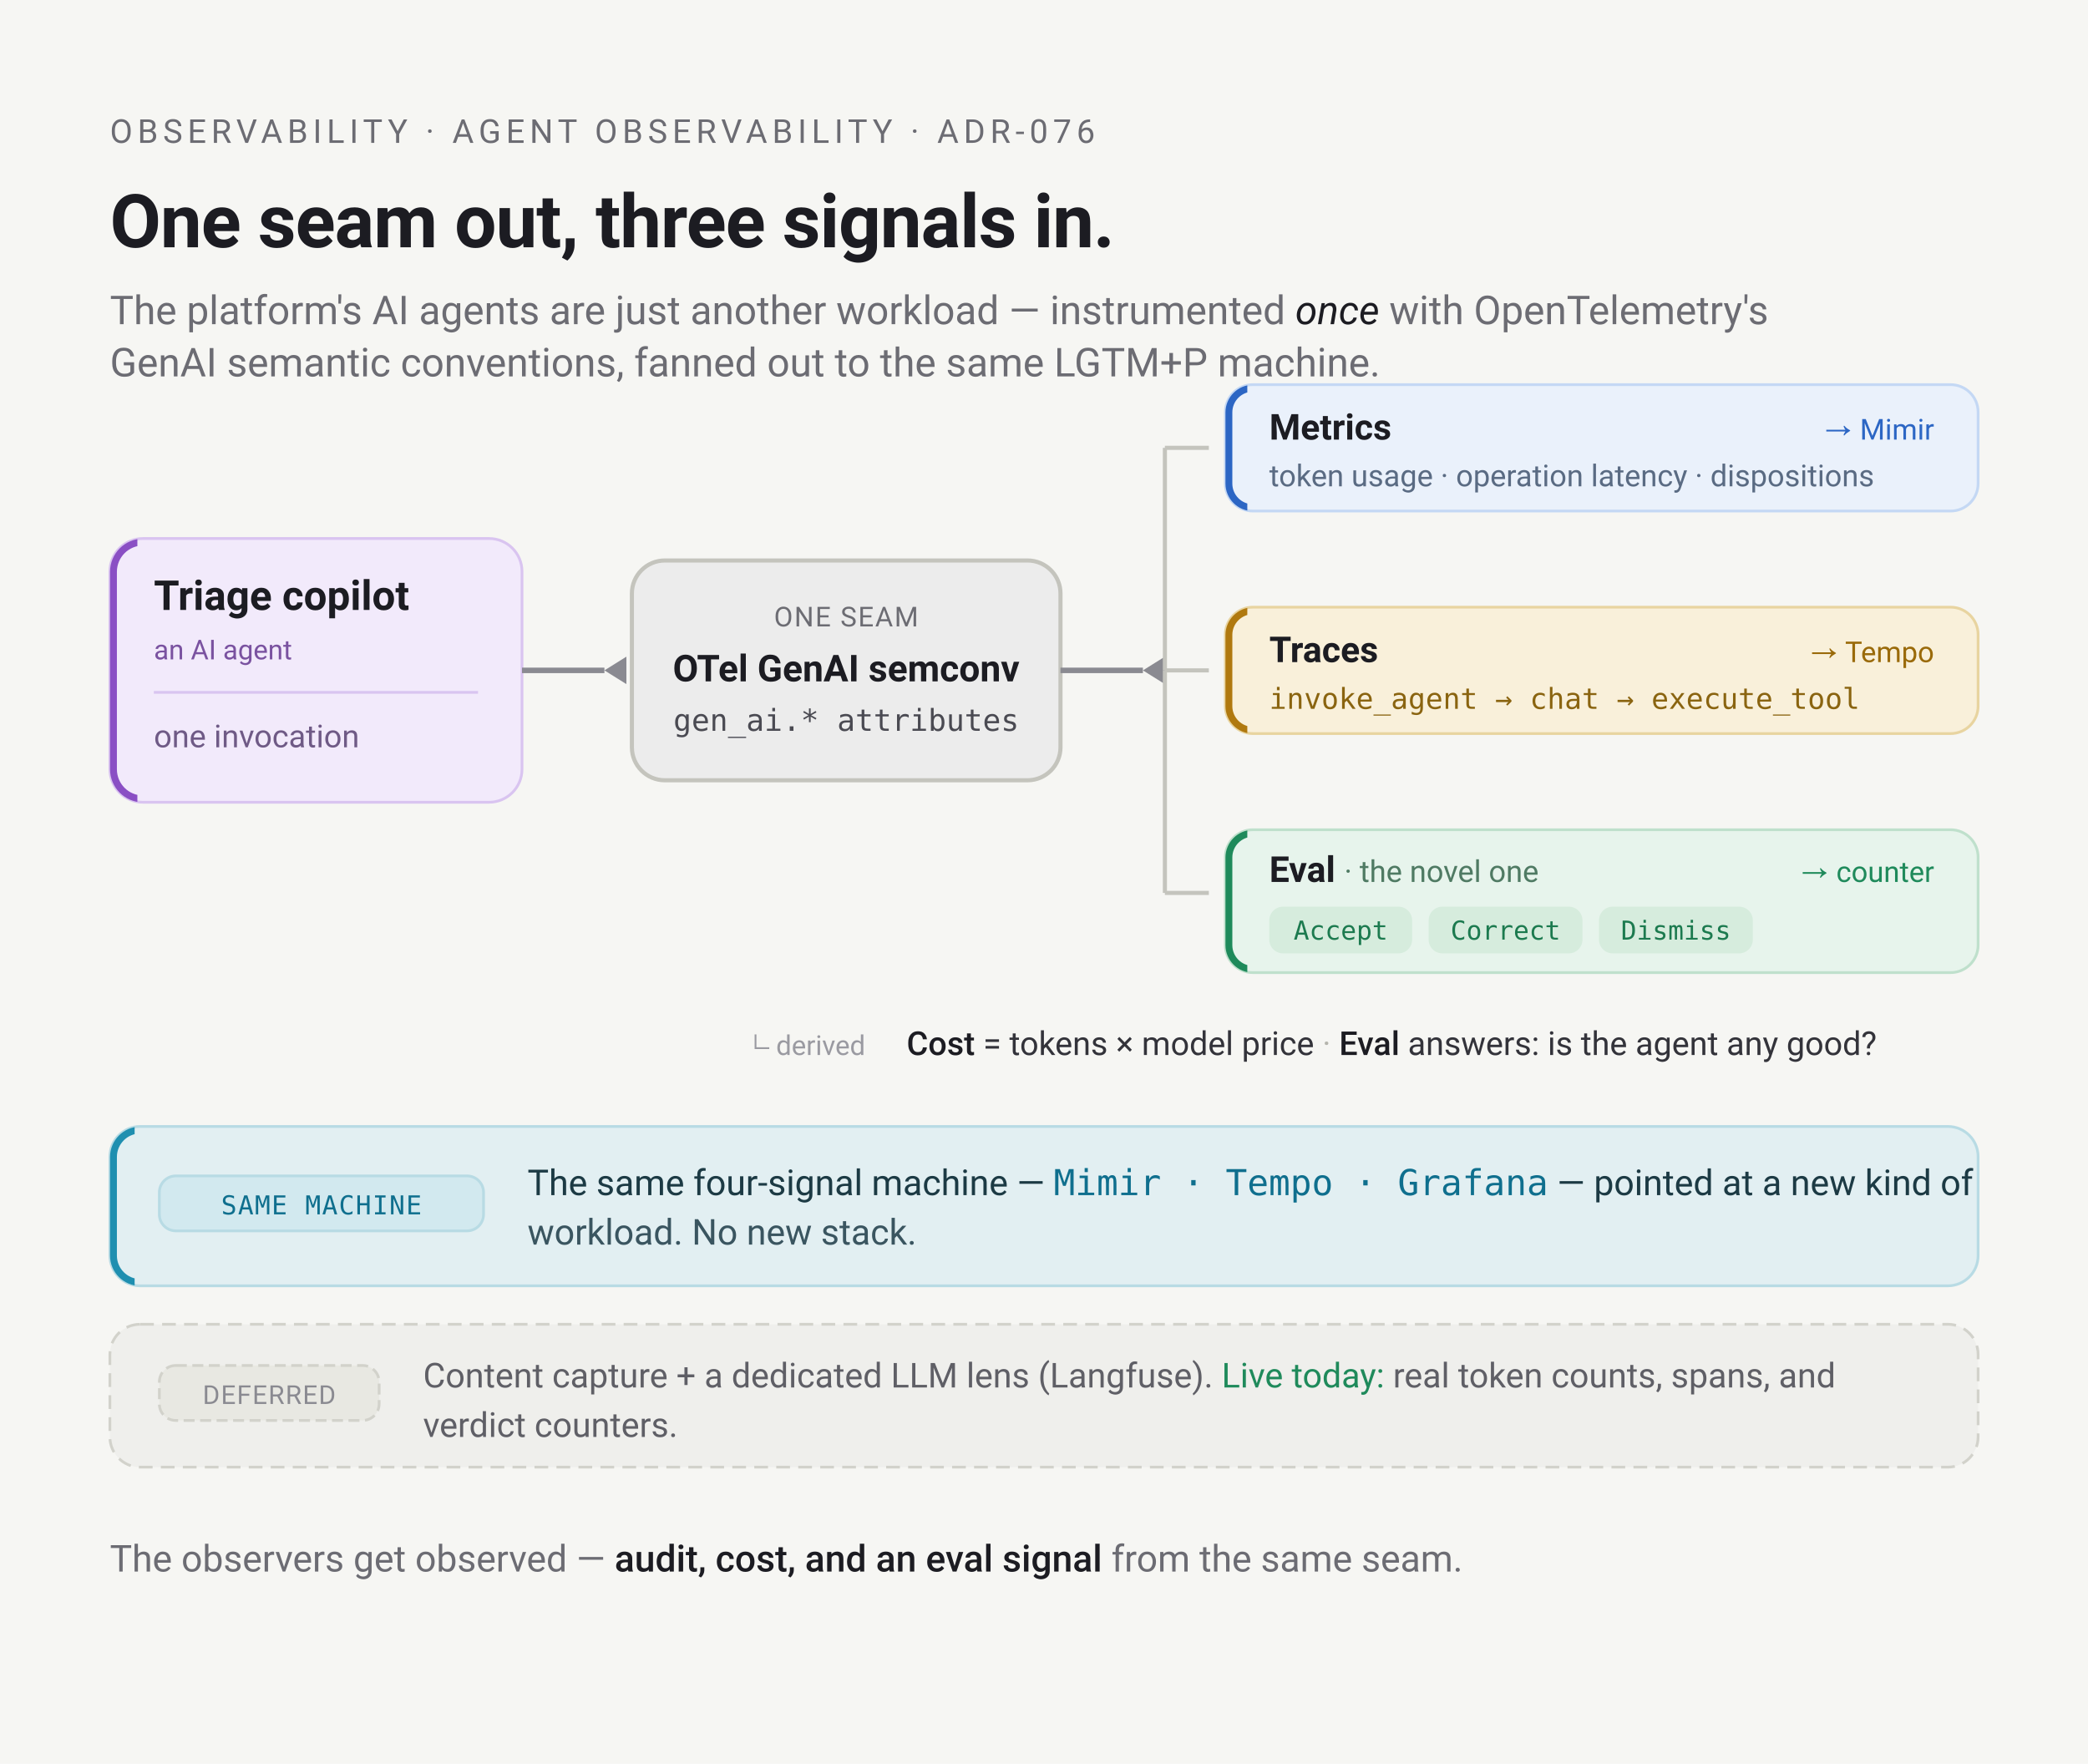
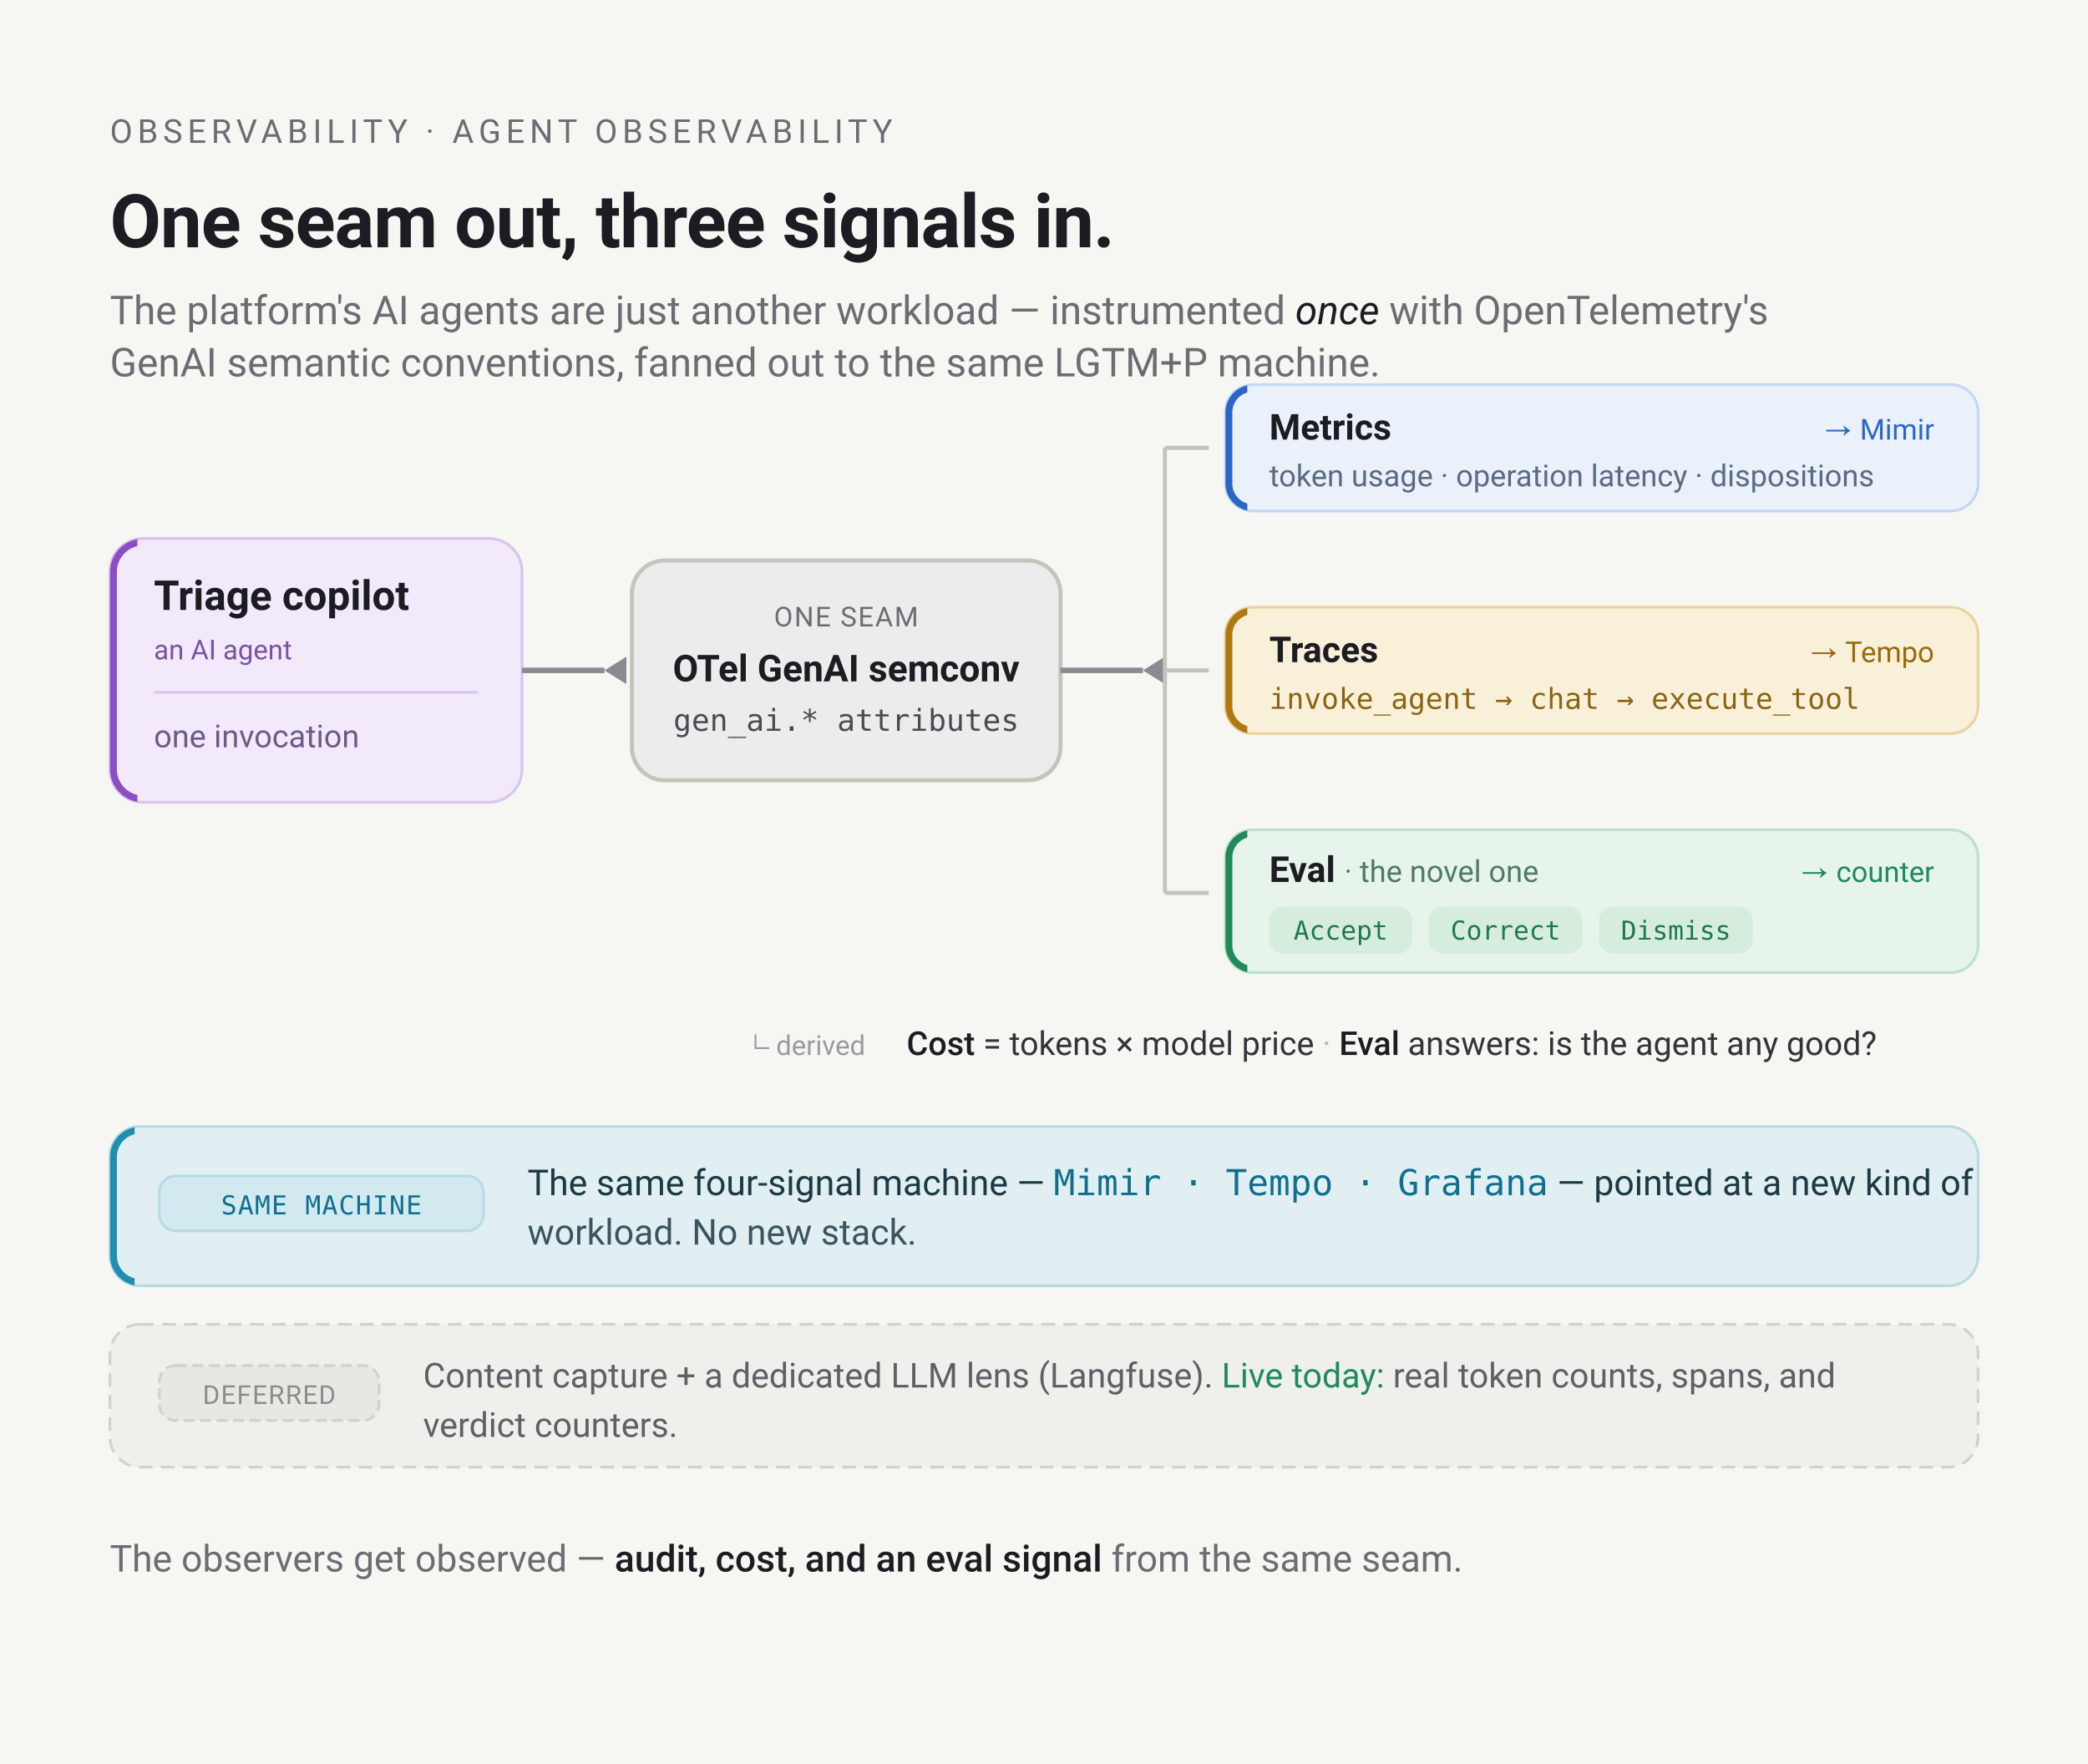
<svg xmlns="http://www.w3.org/2000/svg" viewBox="0 0 760 642" width="760" height="642" font-family="system-ui,-apple-system,'Segoe UI',Roboto,Helvetica,Arial,sans-serif">
  <style>@media(prefers-color-scheme:dark){[fill="#f6f6f3"]{fill:#1b1b18}[stroke="#f6f6f3"]{stroke:#1b1b18}[fill="#6c6c73"]{fill:#898990}[stroke="#6c6c73"]{stroke:#898990}[fill="#1c1c22"]{fill:#dddde3}[stroke="#1c1c22"]{stroke:#dddde3}[fill="#f2eafb"]{fill:#321751}[stroke="#f2eafb"]{stroke:#321751}[fill="#d9c4f0"]{fill:#3f1d64}[stroke="#d9c4f0"]{stroke:#3f1d64}[fill="#8a4fc4"]{fill:#b892dd}[stroke="#8a4fc4"]{stroke:#b892dd}[fill="#7a52a0"]{fill:#a889c5}[stroke="#7a52a0"]{stroke:#a889c5}[fill="#6f5a86"]{fill:#9d8ab2}[stroke="#6f5a86"]{stroke:#9d8ab2}[fill="#8a8a91"]{fill:#898990}[stroke="#8a8a91"]{stroke:#898990}[fill="#ececec"]{fill:#1e1e1e}[stroke="#ececec"]{stroke:#1e1e1e}[fill="#c4c4bd"]{fill:#373731}[stroke="#c4c4bd"]{stroke:#373731}[fill="#4a4a52"]{fill:#dfdfe2}[stroke="#4a4a52"]{stroke:#dfdfe2}[fill="#eaf1fb"]{fill:#172f51}[stroke="#eaf1fb"]{stroke:#172f51}[fill="#c4d8f4"]{fill:#1d3a62}[stroke="#c4d8f4"]{stroke:#1d3a62}[fill="#2c66c4"]{fill:#6b98e1}[stroke="#2c66c4"]{stroke:#6b98e1}[fill="#5a6b83"]{fill:#8999b0}[stroke="#5a6b83"]{stroke:#8999b0}[fill="#f9f0da"]{fill:#584619}[stroke="#f9f0da"]{stroke:#584619}[fill="#e8d4a0"]{fill:#e5cc8a}[stroke="#e8d4a0"]{stroke:#e5cc8a}[fill="#b0790f"]{fill:#f2ad29}[stroke="#b0790f"]{stroke:#f2ad29}[fill="#9a6a0a"]{fill:#f6b022}[stroke="#9a6a0a"]{stroke:#f6b022}[fill="#8a6410"]{fill:#ecb02d}[stroke="#8a6410"]{stroke:#ecb02d}[fill="#e7f4ec"]{fill:#224b32}[stroke="#e7f4ec"]{stroke:#224b32}[fill="#bfe0cc"]{fill:#2d5e41}[stroke="#bfe0cc"]{stroke:#2d5e41}[fill="#1f8a5b"]{fill:#40d996}[stroke="#1f8a5b"]{stroke:#40d996}[fill="#4f7a63"]{fill:#7aab91}[stroke="#4f7a63"]{stroke:#7aab91}[fill="#d6ecdd"]{fill:#275335}[stroke="#d6ecdd"]{stroke:#275335}[fill="#1c7a4f"]{fill:#41d893}[stroke="#1c7a4f"]{stroke:#41d893}[fill="#9a9aa1"]{fill:#888890}[stroke="#9a9aa1"]{stroke:#888890}[fill="#33333a"]{fill:#dedee2}[stroke="#33333a"]{stroke:#dedee2}[fill="#b5b5ad"]{fill:#929286}[stroke="#b5b5ad"]{stroke:#929286}[fill="#e2eff2"]{fill:#23464e}[stroke="#e2eff2"]{stroke:#23464e}[fill="#b8dbe4"]{fill:#275966}[stroke="#b8dbe4"]{stroke:#275966}[fill="#1f8fb0"]{fill:#48c0e3}[stroke="#1f8fb0"]{stroke:#48c0e3}[fill="#d2e9ef"]{fill:#204e5a}[stroke="#d2e9ef"]{stroke:#204e5a}[fill="#0f6f8e"]{fill:#2bbeee}[stroke="#0f6f8e"]{stroke:#2bbeee}[fill="#1c3a44"]{fill:#5aa5be}[stroke="#1c3a44"]{stroke:#5aa5be}[fill="#3a5560"]{fill:#6f99aa}[stroke="#3a5560"]{stroke:#6f99aa}[fill="#efefec"]{fill:#1f1f1b}[stroke="#efefec"]{stroke:#1f1f1b}[fill="#d2d2cb"]{fill:#2f2f2a}[stroke="#d2d2cb"]{stroke:#2f2f2a}[fill="#e8e8e2"]{fill:#23231f}[stroke="#e8e8e2"]{stroke:#23231f}[fill="#5f5f66"]{fill:#8c8c94}[stroke="#5f5f66"]{stroke:#8c8c94}}</style>
  <defs>
    <clipPath id="abar0">
      <rect x="39.0" y="195.0" width="11.0" height="98.0" />
    </clipPath>
    <clipPath id="abar1">
      <rect x="445.0" y="139.0" width="9.0" height="48.0" />
    </clipPath>
    <clipPath id="abar2">
      <rect x="445.0" y="220.0" width="9.0" height="48.0" />
    </clipPath>
    <clipPath id="abar3">
      <rect x="445.0" y="301.0" width="9.0" height="54.0" />
    </clipPath>
    <clipPath id="abar4">
      <rect x="39.0" y="409.0" width="10.0" height="60.0" />
    </clipPath>
  </defs>
  <rect class="bg" x="0" y="0" width="760" height="642" fill="#f6f6f3" />
-   <text class="muted mono" x="40" y="52" font-size="12" fill="#6c6c73" letter-spacing="1.8px">OBSERVABILITY · AGENT OBSERVABILITY · ADR-076</text>
+   <text class="muted mono" x="40" y="52" font-size="12" fill="#6c6c73" letter-spacing="1.8px">OBSERVABILITY · AGENT OBSERVABILITY</text>
  <text class="text" x="40" y="90" font-size="27" fill="#1c1c22" font-weight="600" letter-spacing="-0.3px">One seam out, three signals in.</text>
  <text class="muted" x="40" y="118" font-size="14.5" fill="#6c6c73">The platform's AI agents are just another workload — instrumented <tspan class="text" fill="#1c1c22" font-style="italic">once</tspan> with OpenTelemetry's</text>
  <text class="muted" x="40" y="137" font-size="14.5" fill="#6c6c73">GenAI semantic conventions, fanned out to the same LGTM+P machine.</text>
  <rect class="bg-violet bd-violet" x="40" y="196" width="150" height="96" rx="12" fill="#f2eafb" stroke="#d9c4f0" stroke-width="1" />
  <rect x="41.3" y="197.3" width="147.5" height="93.5" rx="10.8" fill="none" stroke="#8a4fc4" stroke-width="2.5" clip-path="url(#abar0)" />
  <text class="text" x="56" y="222" font-size="15" fill="#1c1c22" font-weight="600">Triage copilot</text>
  <text class="t-violet mono" x="56" y="240" font-size="10" fill="#7a52a0">an AI agent</text>
  <line x1="56" y1="252" x2="174" y2="252" stroke="#d9c4f0" stroke-width="1" />
  <text class="muted" x="56" y="272" font-size="11.5" fill="#6f5a86">one invocation</text>
  <line x1="190" y1="244" x2="220" y2="244" stroke="#8a8a91" stroke-width="2" />
  <path d="M220 244 L228 239 L228 249 Z" fill="#8a8a91" />
  <rect x="230" y="204" width="156" height="80" rx="12" fill="#ececec" stroke="#c4c4bd" stroke-width="1.5" />
  <text class="muted mono" x="308" y="228" font-size="10" fill="#6c6c73" text-anchor="middle" letter-spacing="0.5px">ONE SEAM</text>
  <text class="text" x="308" y="248" font-size="13.5" fill="#1c1c22" font-weight="600" text-anchor="middle">OTel GenAI semconv</text>
  <text class="mono" x="308" y="266" font-size="11" fill="#4a4a52" text-anchor="middle" font-family="ui-monospace,Menlo,Consolas,monospace">gen_ai.* attributes</text>
  <line x1="386" y1="244" x2="416" y2="244" stroke="#8a8a91" stroke-width="2" />
  <path d="M416 244 L424 239 L424 249 Z" fill="#8a8a91" />
  <line x1="424" y1="244" x2="424" y2="163" stroke="#c4c4bd" stroke-width="1.5" />
  <line x1="424" y1="244" x2="424" y2="325" stroke="#c4c4bd" stroke-width="1.5" />
  <line x1="424" y1="163" x2="440" y2="163" stroke="#c4c4bd" stroke-width="1.5" />
  <line x1="424" y1="244" x2="440" y2="244" stroke="#c4c4bd" stroke-width="1.5" />
  <line x1="424" y1="325" x2="440" y2="325" stroke="#c4c4bd" stroke-width="1.5" />
  <rect class="bg-blue bd-blue" x="446" y="140" width="274" height="46" rx="10" fill="#eaf1fb" stroke="#c4d8f4" stroke-width="1" />
  <rect x="447.3" y="141.3" width="271.5" height="43.5" rx="8.8" fill="none" stroke="#2c66c4" stroke-width="2.5" clip-path="url(#abar1)" />
  <text class="text" x="462" y="160" font-size="13" fill="#1c1c22" font-weight="600">Metrics</text>
  <text class="t-blue mono" x="704" y="160" font-size="10.5" fill="#2c66c4" text-anchor="end">→ Mimir</text>
  <text class="muted" x="462" y="177" font-size="11" fill="#5a6b83">token usage · operation latency · dispositions</text>
  <rect class="bg-amber bd-amber" x="446" y="221" width="274" height="46" rx="10" fill="#f9f0da" stroke="#e8d4a0" stroke-width="1" />
  <rect x="447.3" y="222.3" width="271.5" height="43.5" rx="8.8" fill="none" stroke="#b0790f" stroke-width="2.5" clip-path="url(#abar2)" />
  <text class="text" x="462" y="241" font-size="13" fill="#1c1c22" font-weight="600">Traces</text>
  <text class="t-amber mono" x="704" y="241" font-size="10.5" fill="#9a6a0a" text-anchor="end">→ Tempo</text>
  <text class="t-amber mono" x="462" y="258" font-size="10.5" fill="#8a6410" font-family="ui-monospace,Menlo,Consolas,monospace">invoke_agent → chat → execute_tool</text>
  <rect class="bg-green bd-green" x="446" y="302" width="274" height="52" rx="10" fill="#e7f4ec" stroke="#bfe0cc" stroke-width="1" />
  <rect x="447.3" y="303.3" width="271.5" height="49.5" rx="8.8" fill="none" stroke="#1f8a5b" stroke-width="2.5" clip-path="url(#abar3)" />
  <text class="text" x="462" y="321" font-size="13" fill="#1c1c22" font-weight="600">Eval <tspan font-size="11" font-weight="400" fill="#4f7a63">· the novel one</tspan>
  </text>
  <text class="t-green mono" x="704" y="321" font-size="10.5" fill="#1f8a5b" text-anchor="end">→ counter</text>
  <rect x="462" y="330" width="52" height="17" rx="5" fill="#d6ecdd" />
  <text class="t-green mono" x="488" y="342" font-size="9.5" fill="#1c7a4f" text-anchor="middle" font-family="ui-monospace,Menlo,Consolas,monospace">Accept</text>
  <rect x="520" y="330" width="56" height="17" rx="5" fill="#d6ecdd" />
  <text class="t-green mono" x="548" y="342" font-size="9.5" fill="#1c7a4f" text-anchor="middle" font-family="ui-monospace,Menlo,Consolas,monospace">Correct</text>
  <rect x="582" y="330" width="56" height="17" rx="5" fill="#d6ecdd" />
  <text class="t-green mono" x="610" y="342" font-size="9.5" fill="#1c7a4f" text-anchor="middle" font-family="ui-monospace,Menlo,Consolas,monospace">Dismiss</text>
  <text class="dim mono" x="270" y="384" font-size="10" fill="#9a9aa1">└ derived</text>
  <text class="text" x="330" y="384" font-size="12" fill="#33333a">
    <tspan font-weight="500" fill="#1c1c22">Cost</tspan> = tokens × model price  <tspan fill="#b5b5ad">·</tspan>
    <tspan font-weight="500" fill="#1c1c22">Eval</tspan> answers: is the agent any good?</text>
  <rect x="40" y="410" width="680" height="58" rx="11" fill="#e2eff2" stroke="#b8dbe4" stroke-width="1" />
  <rect x="41.3" y="411.3" width="677.5" height="55.5" rx="9.8" fill="none" stroke="#1f8fb0" stroke-width="2.5" clip-path="url(#abar4)" />
  <rect x="58" y="428" width="118" height="20" rx="6" fill="#d2e9ef" stroke="#b8dbe4" stroke-width="1" />
  <text class="mono" x="117" y="442" font-size="9.5" fill="#0f6f8e" text-anchor="middle" letter-spacing="0.4px" font-family="ui-monospace,Menlo,Consolas,monospace">SAME MACHINE</text>
  <text class="text" x="192" y="435" font-size="13" fill="#1c3a44">The same four-signal machine — <tspan class="mono" fill="#0f6f8e" font-family="ui-monospace,Menlo,Consolas,monospace">Mimir · Tempo · Grafana</tspan> — pointed at a new kind of</text>
  <text class="muted" x="192" y="453" font-size="13" fill="#3a5560">workload. No new stack.</text>
  <rect x="40" y="482" width="680" height="52" rx="11" fill="#efefec" stroke="#d2d2cb" stroke-width="1" stroke-dasharray="5 3" />
  <rect x="58" y="497" width="80" height="20" rx="6" fill="#e8e8e2" stroke="#d2d2cb" stroke-width="1" stroke-dasharray="4 2" />
  <text class="dim mono" x="98" y="511" font-size="9.5" fill="#8a8a91" text-anchor="middle" letter-spacing="0.4px">DEFERRED</text>
  <text class="muted" x="154" y="505" font-size="12.5" fill="#5f5f66">Content capture + a dedicated LLM lens (Langfuse). <tspan fill="#1f8a5b">Live today:</tspan> real token counts, spans, and</text>
  <text class="muted" x="154" y="523" font-size="12.5" fill="#5f5f66">verdict counters.</text>
  <text class="muted" x="40" y="572" font-size="13.5" fill="#6c6c73">The observers get observed — <tspan class="text" fill="#1c1c22" font-weight="500">audit, cost, and an eval signal</tspan> from the same seam.</text>
</svg>
